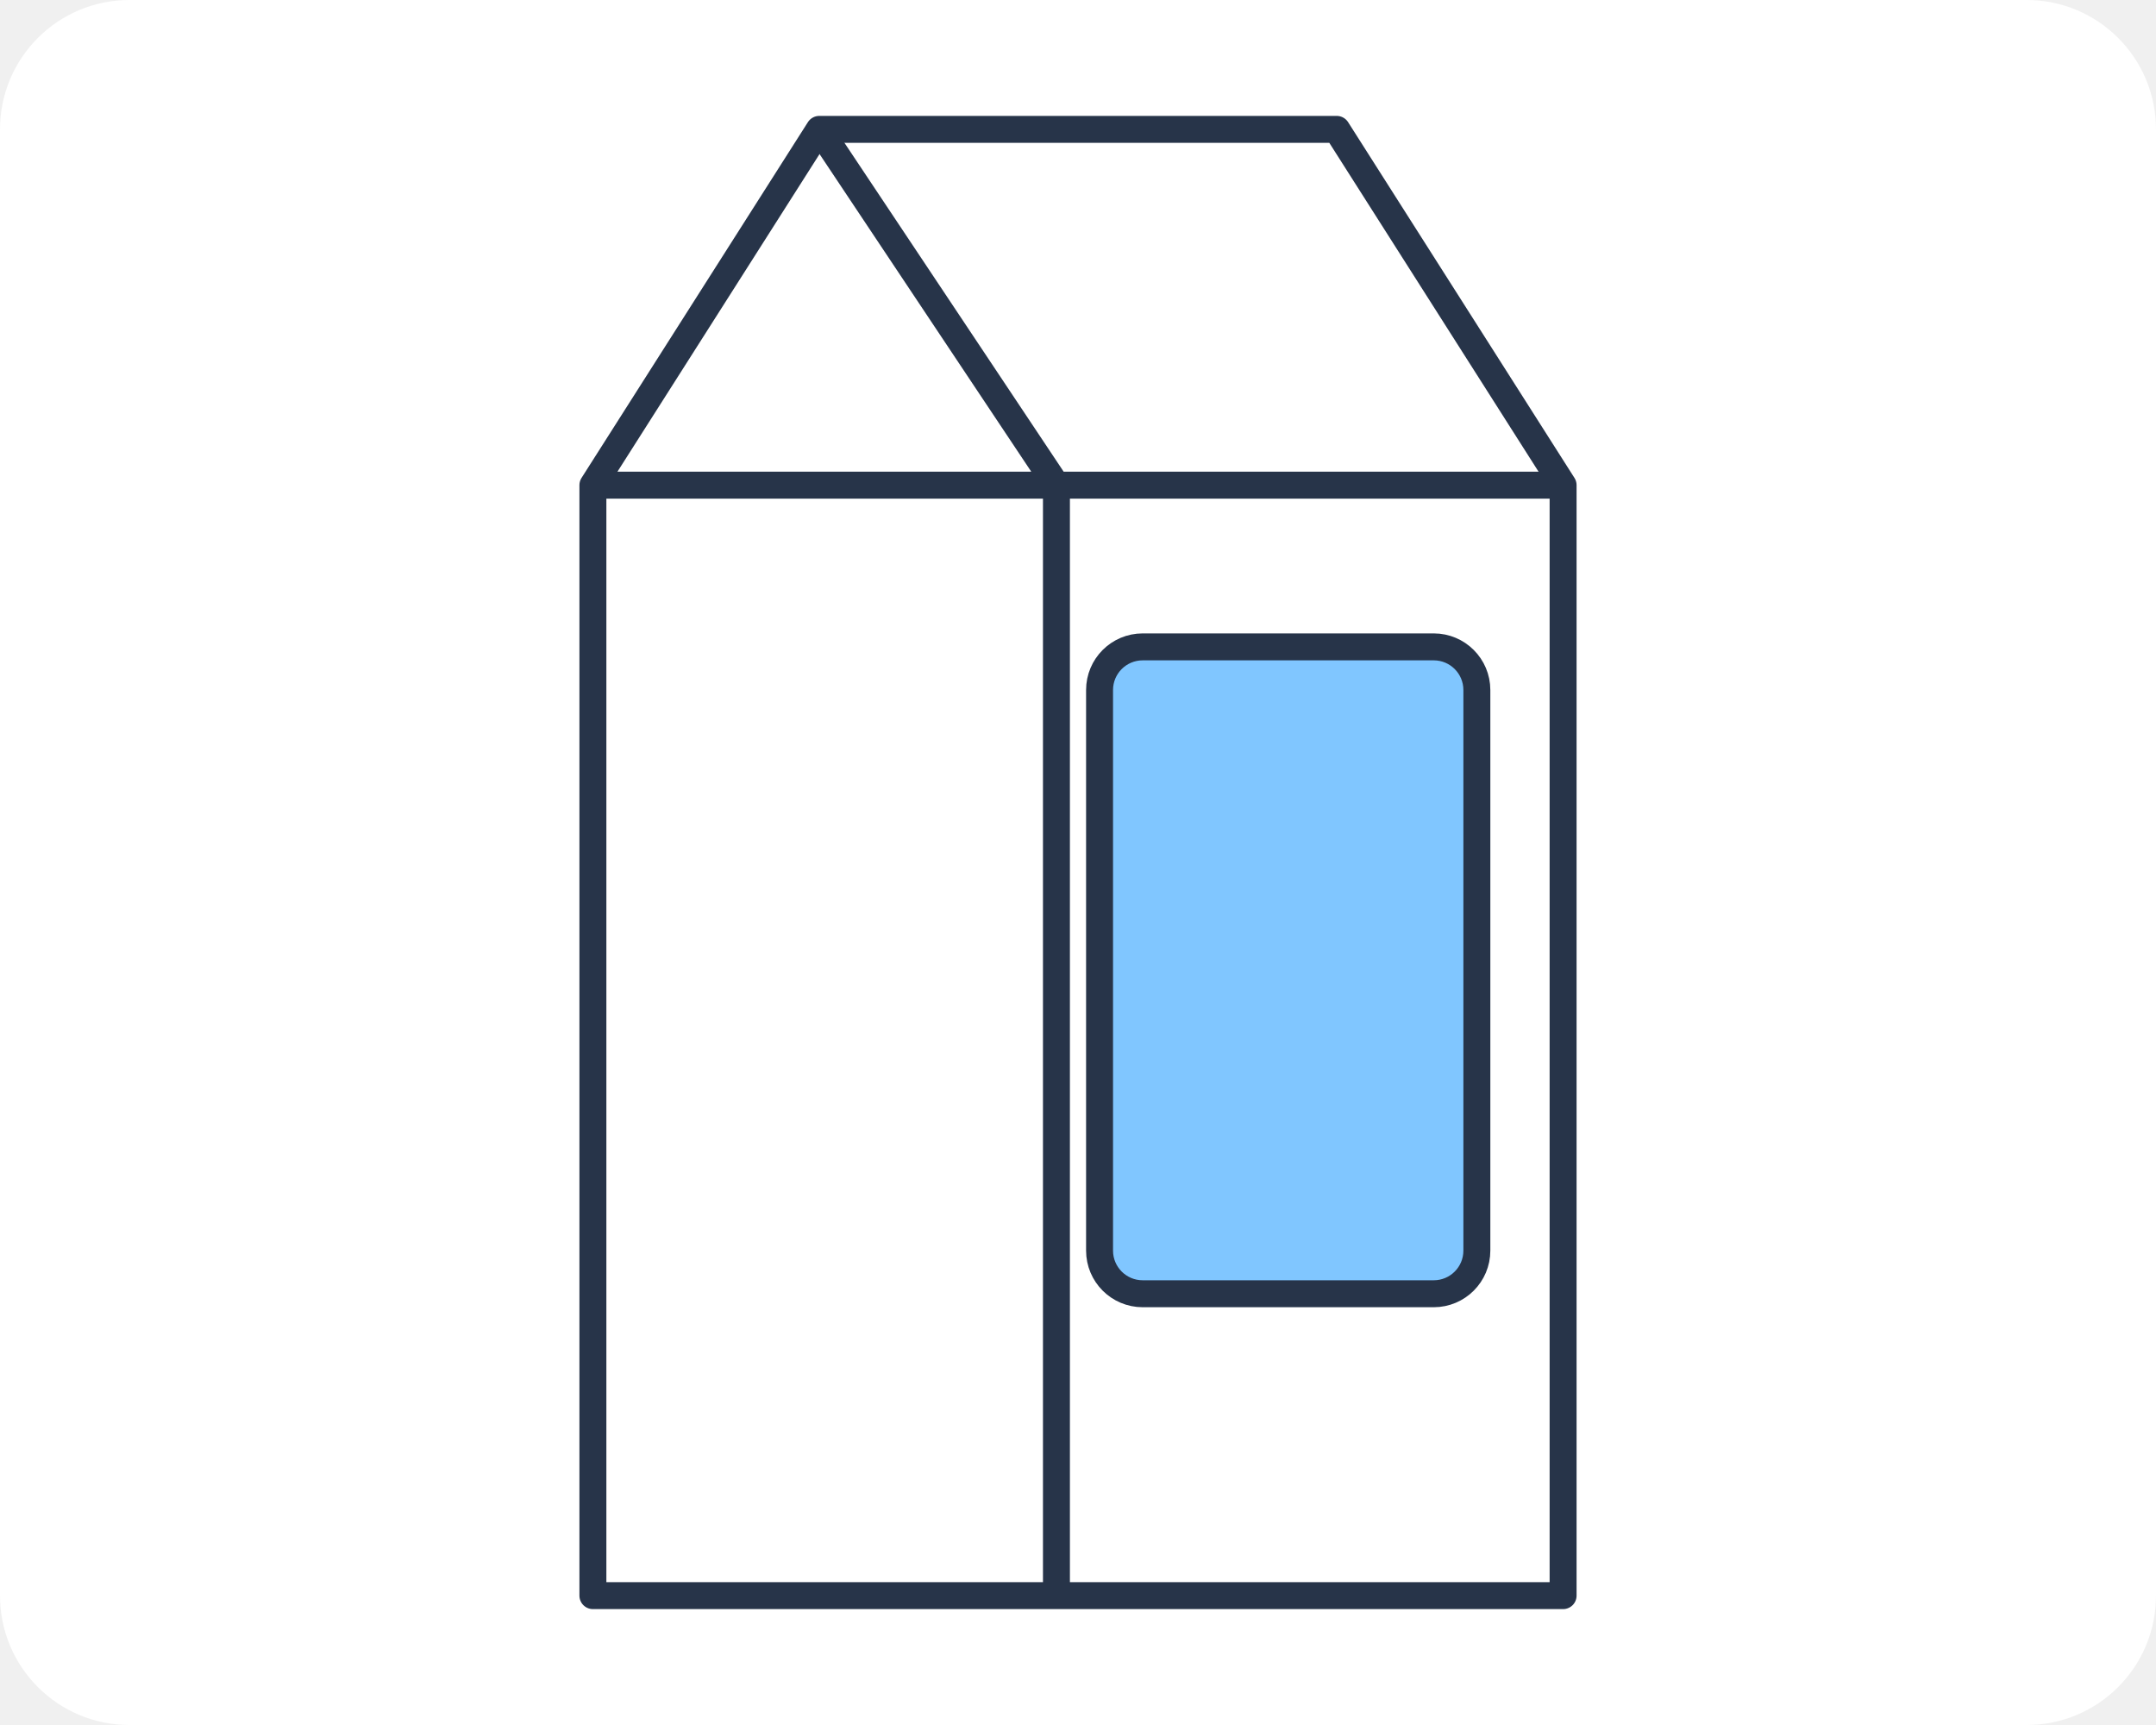
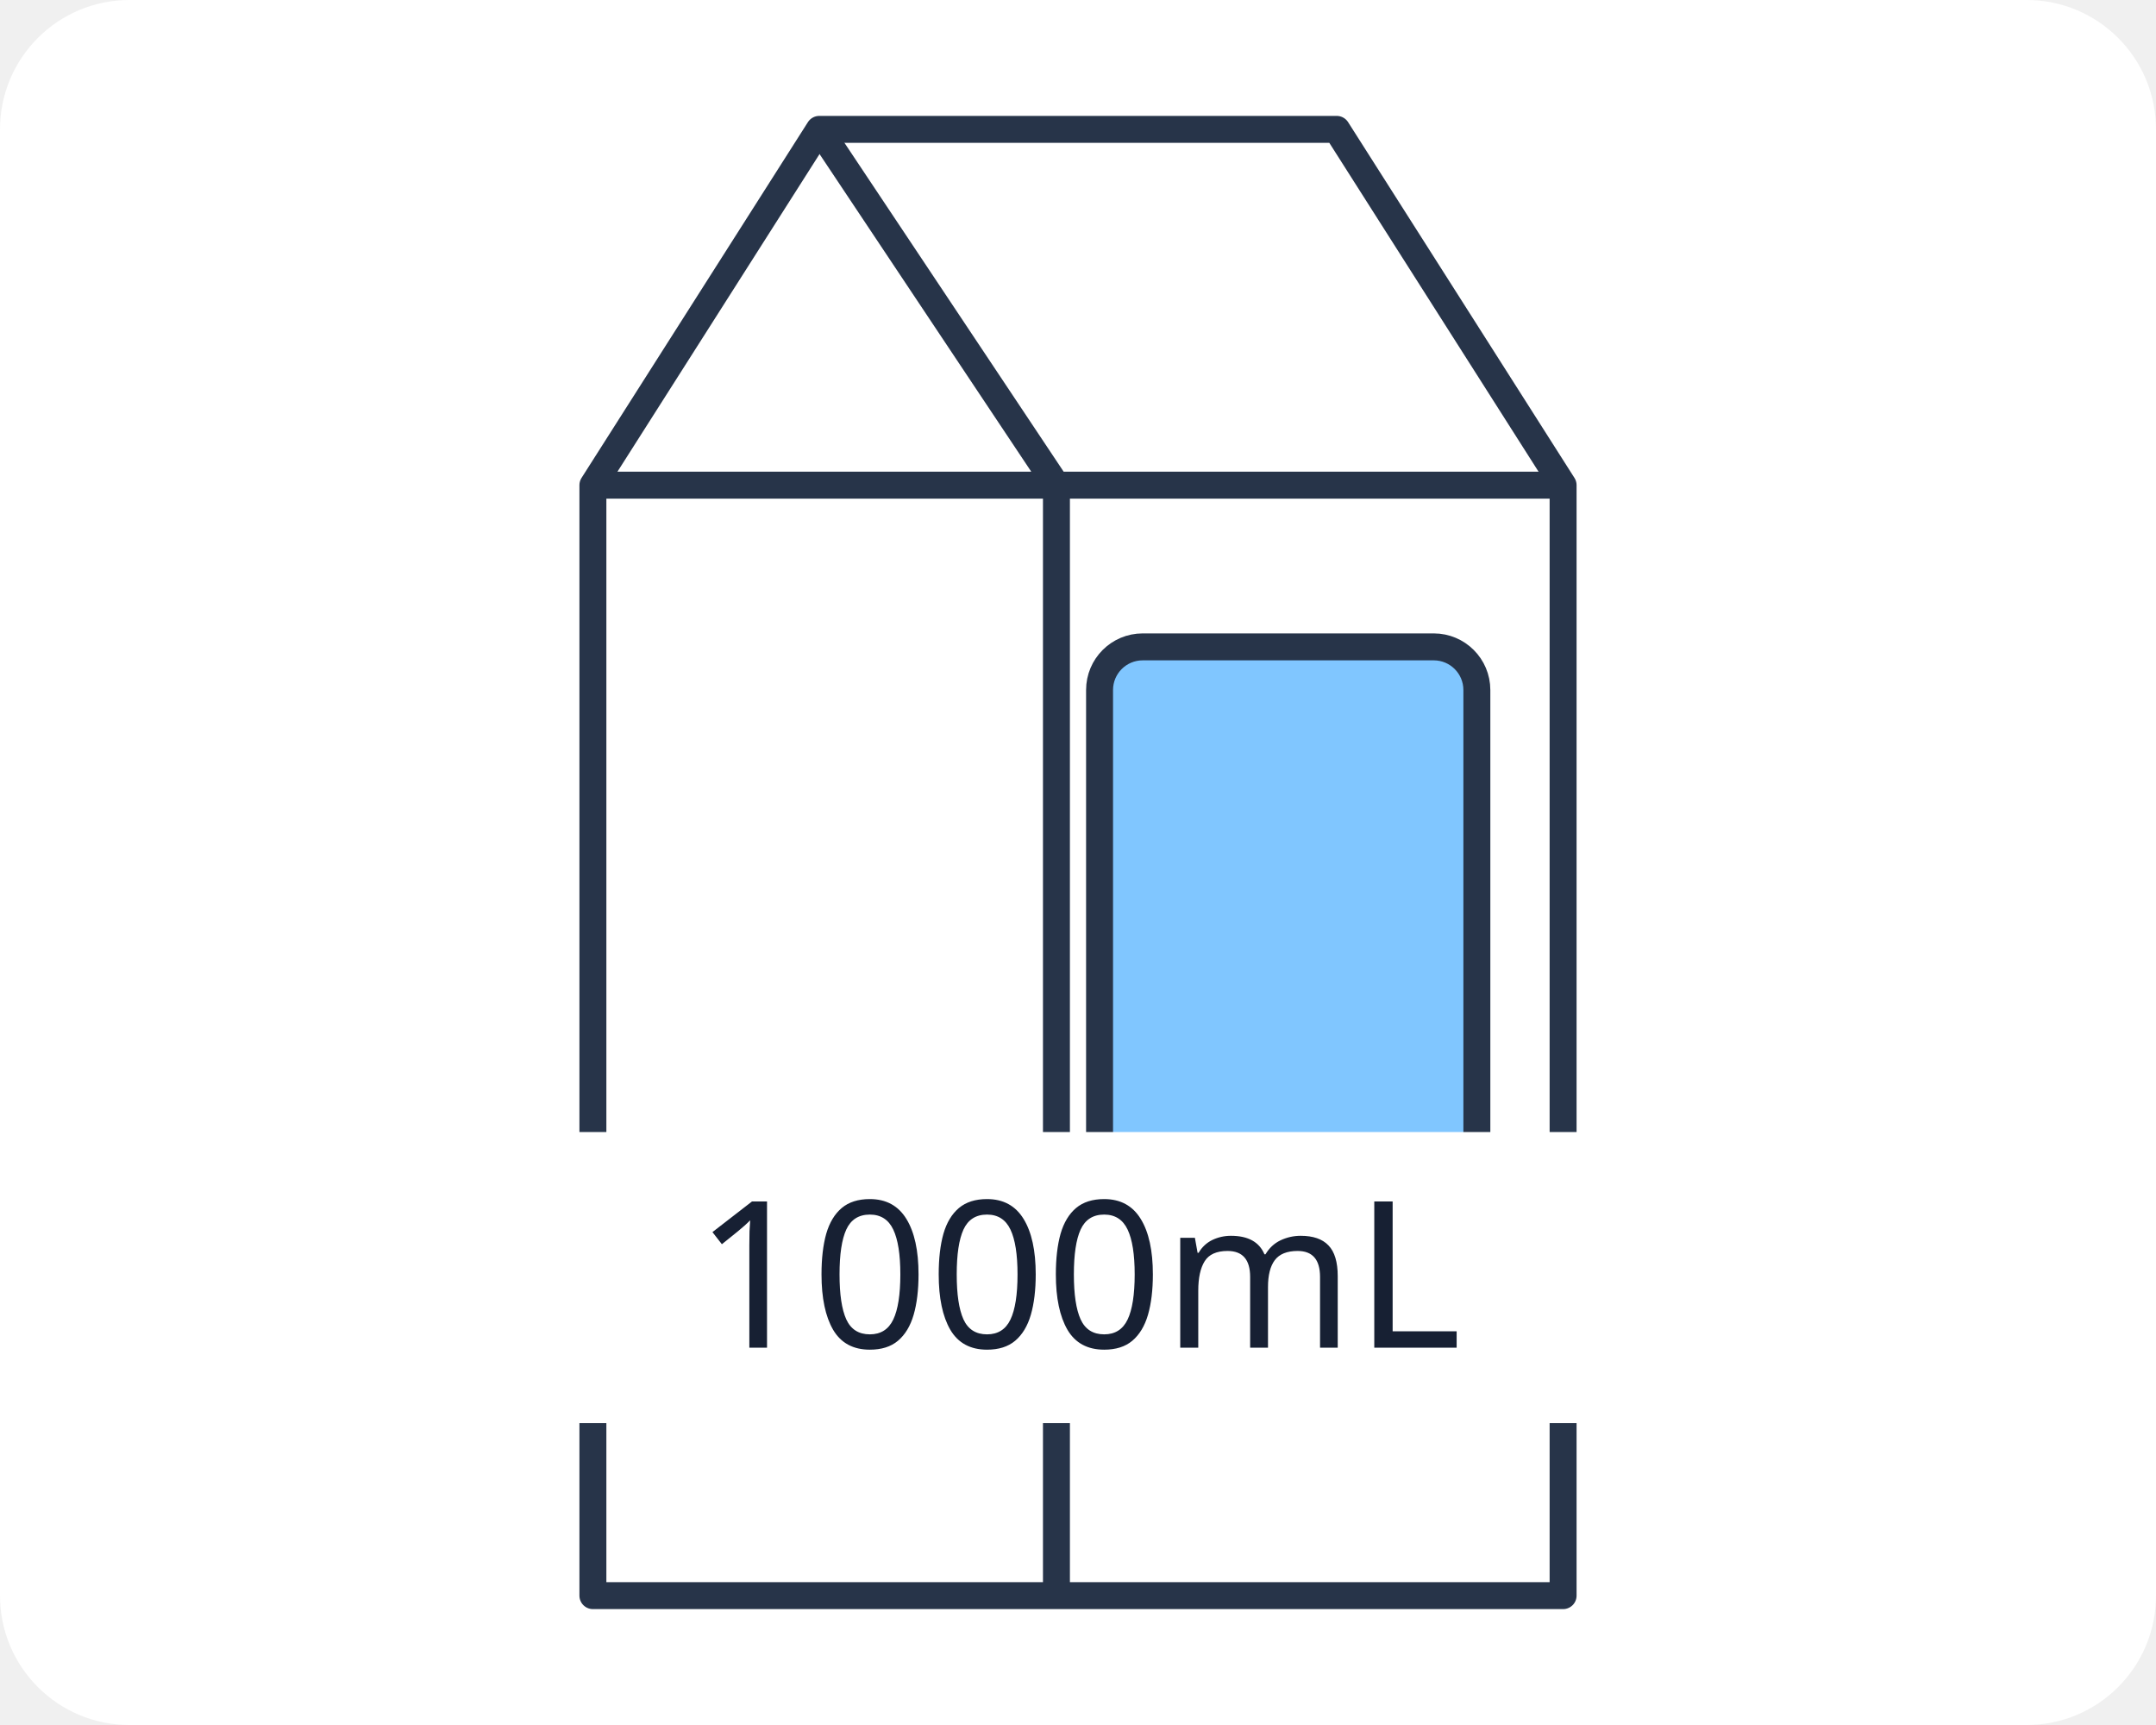
<svg xmlns="http://www.w3.org/2000/svg" width="200" height="160" viewBox="0 0 200 160" role="img" aria-label="大きな 牛乳パック">
  <defs />
  <rect width="100%" height="100%" rx="12" fill="#fff" />
  <g fill="#172033" font-family="sans-serif">
    <path d="M55 45L76 12H124L145 45V148H55Z" fill="#fff" stroke="#273449" stroke-width="2.5" stroke-linejoin="round" />
    <path d="M55 45H145M76 12L98 45V148" fill="none" stroke="#273449" stroke-width="2.5" stroke-linejoin="round" />
    <rect x="102" y="60" width="35" height="60" rx="4" fill="#80c6ff" stroke="#273449" stroke-width="2.5" stroke-linejoin="round" />
+     <rect x="40" y="105" width="120" height="27" fill="white" />
+     <text x="100" y="125" text-anchor="middle" font-size="19">1000mL</text>
  </g>
</svg>
